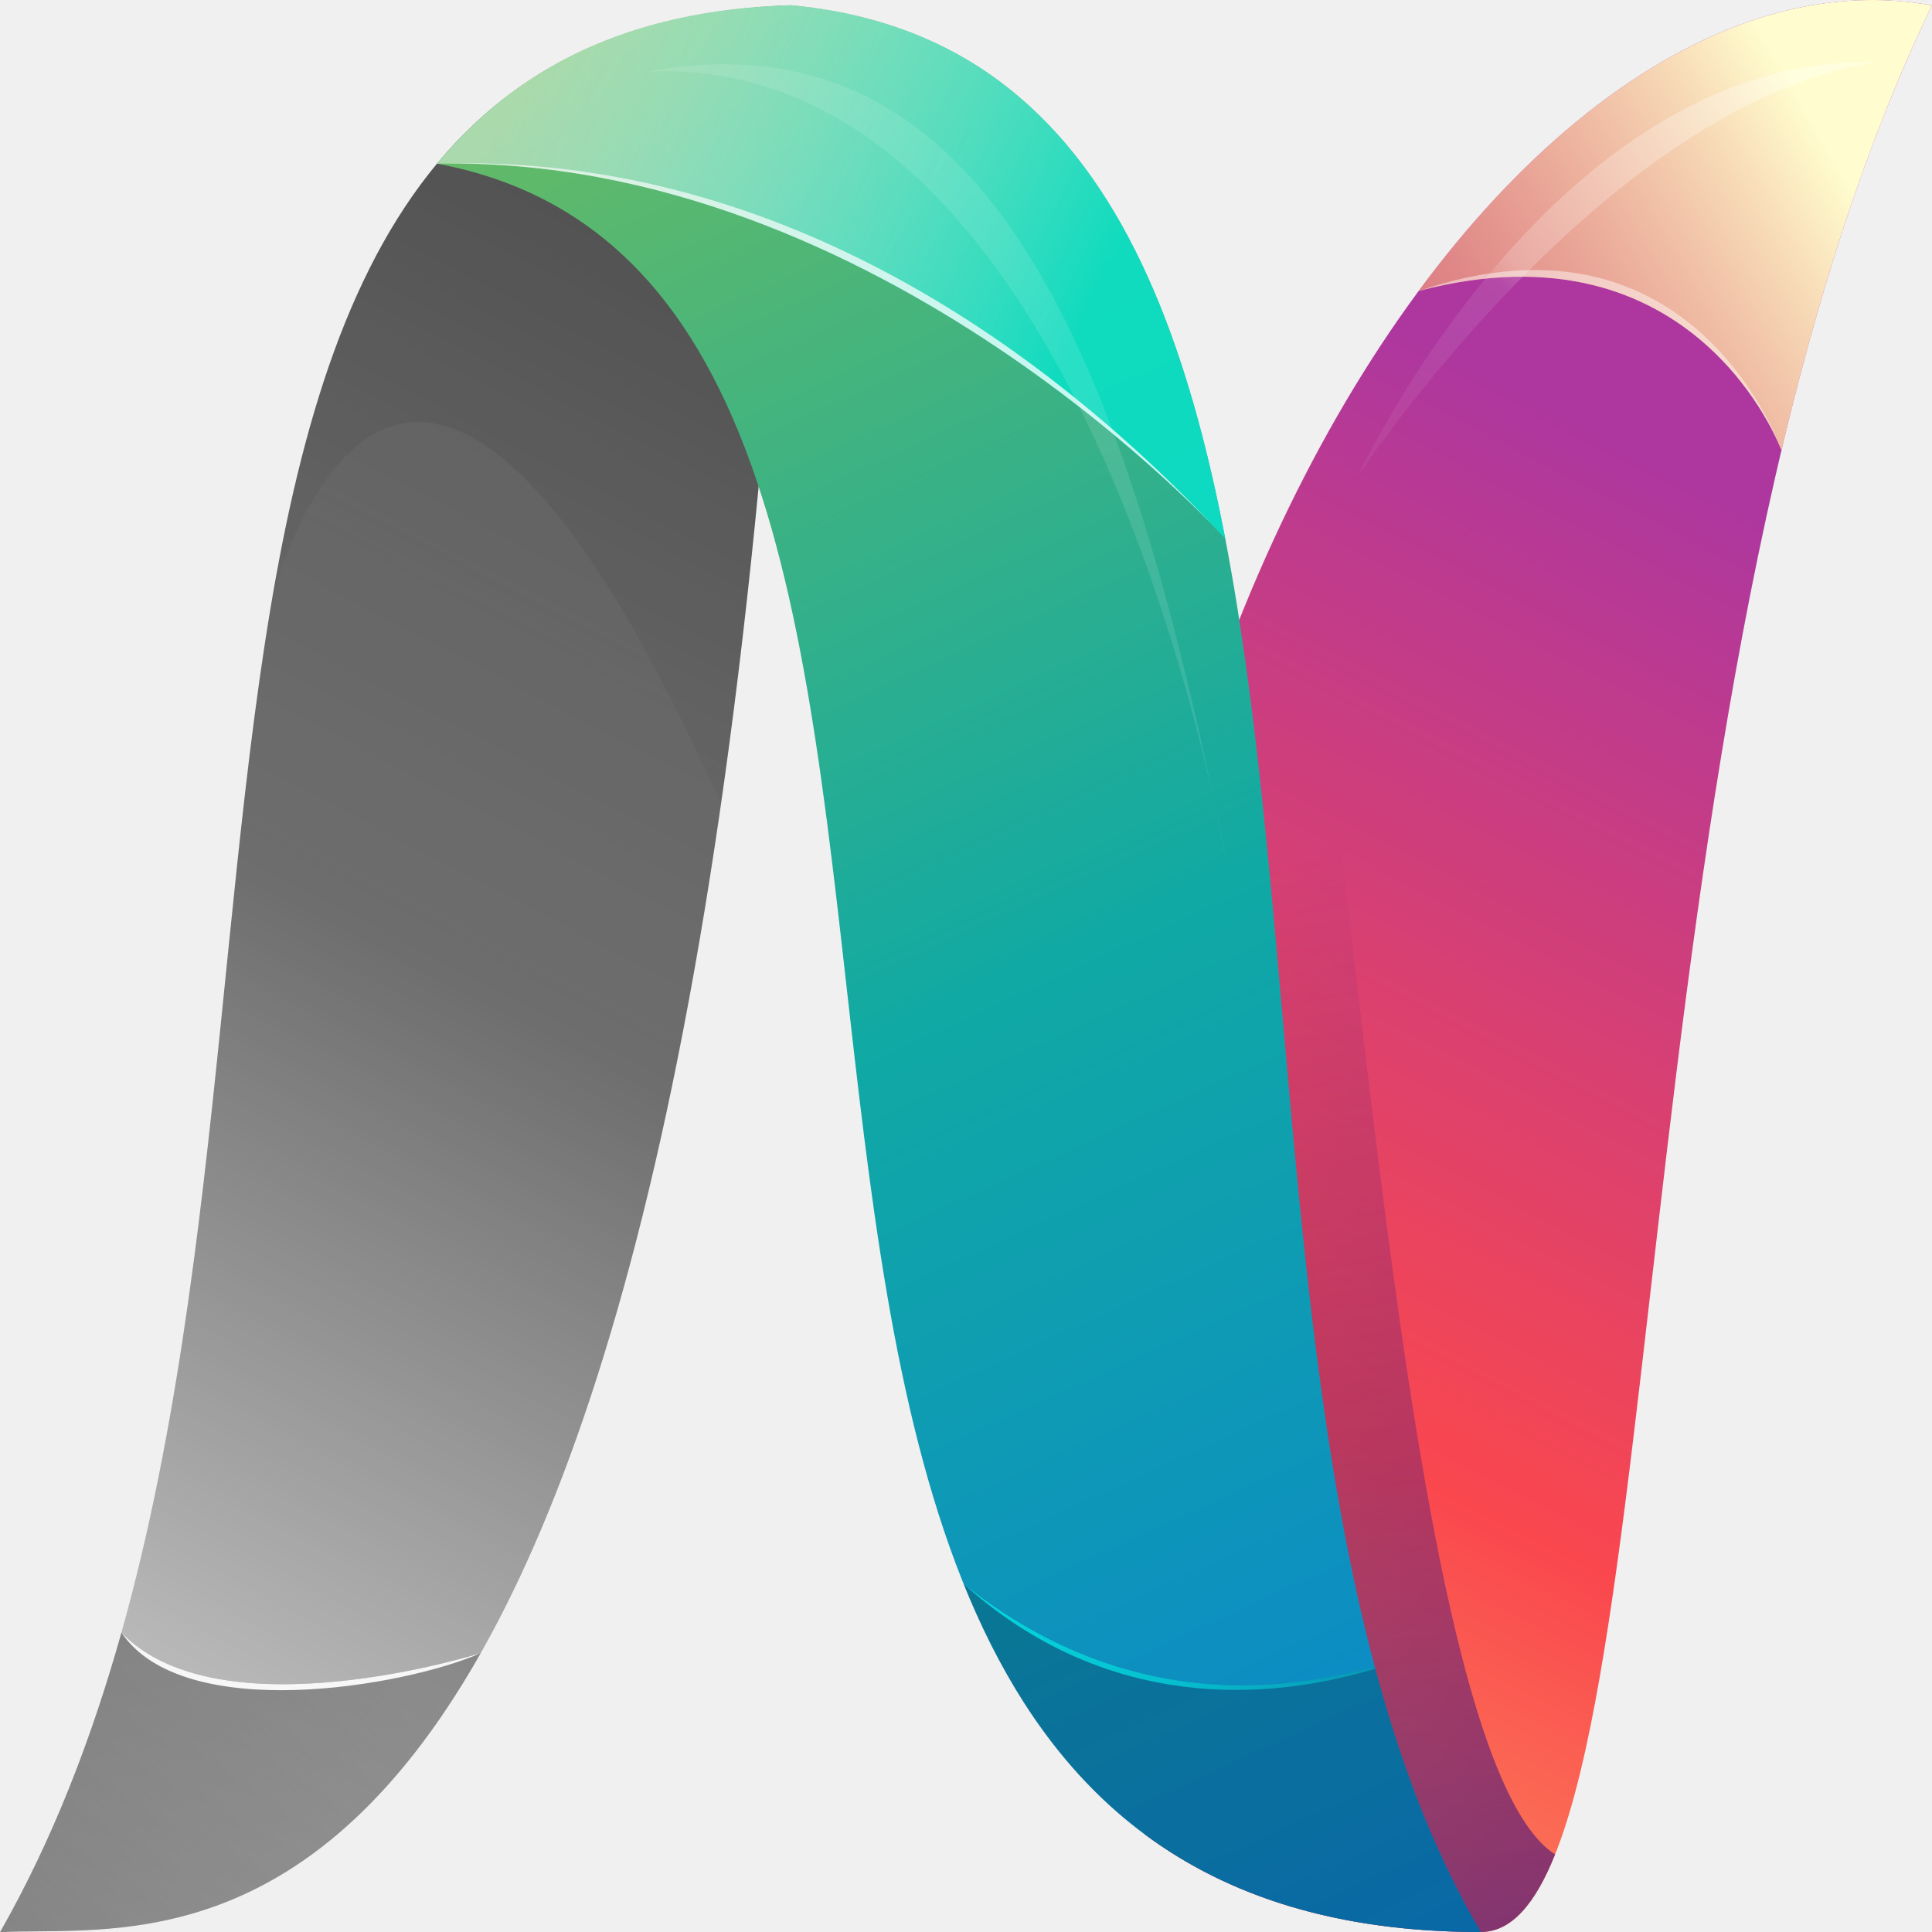
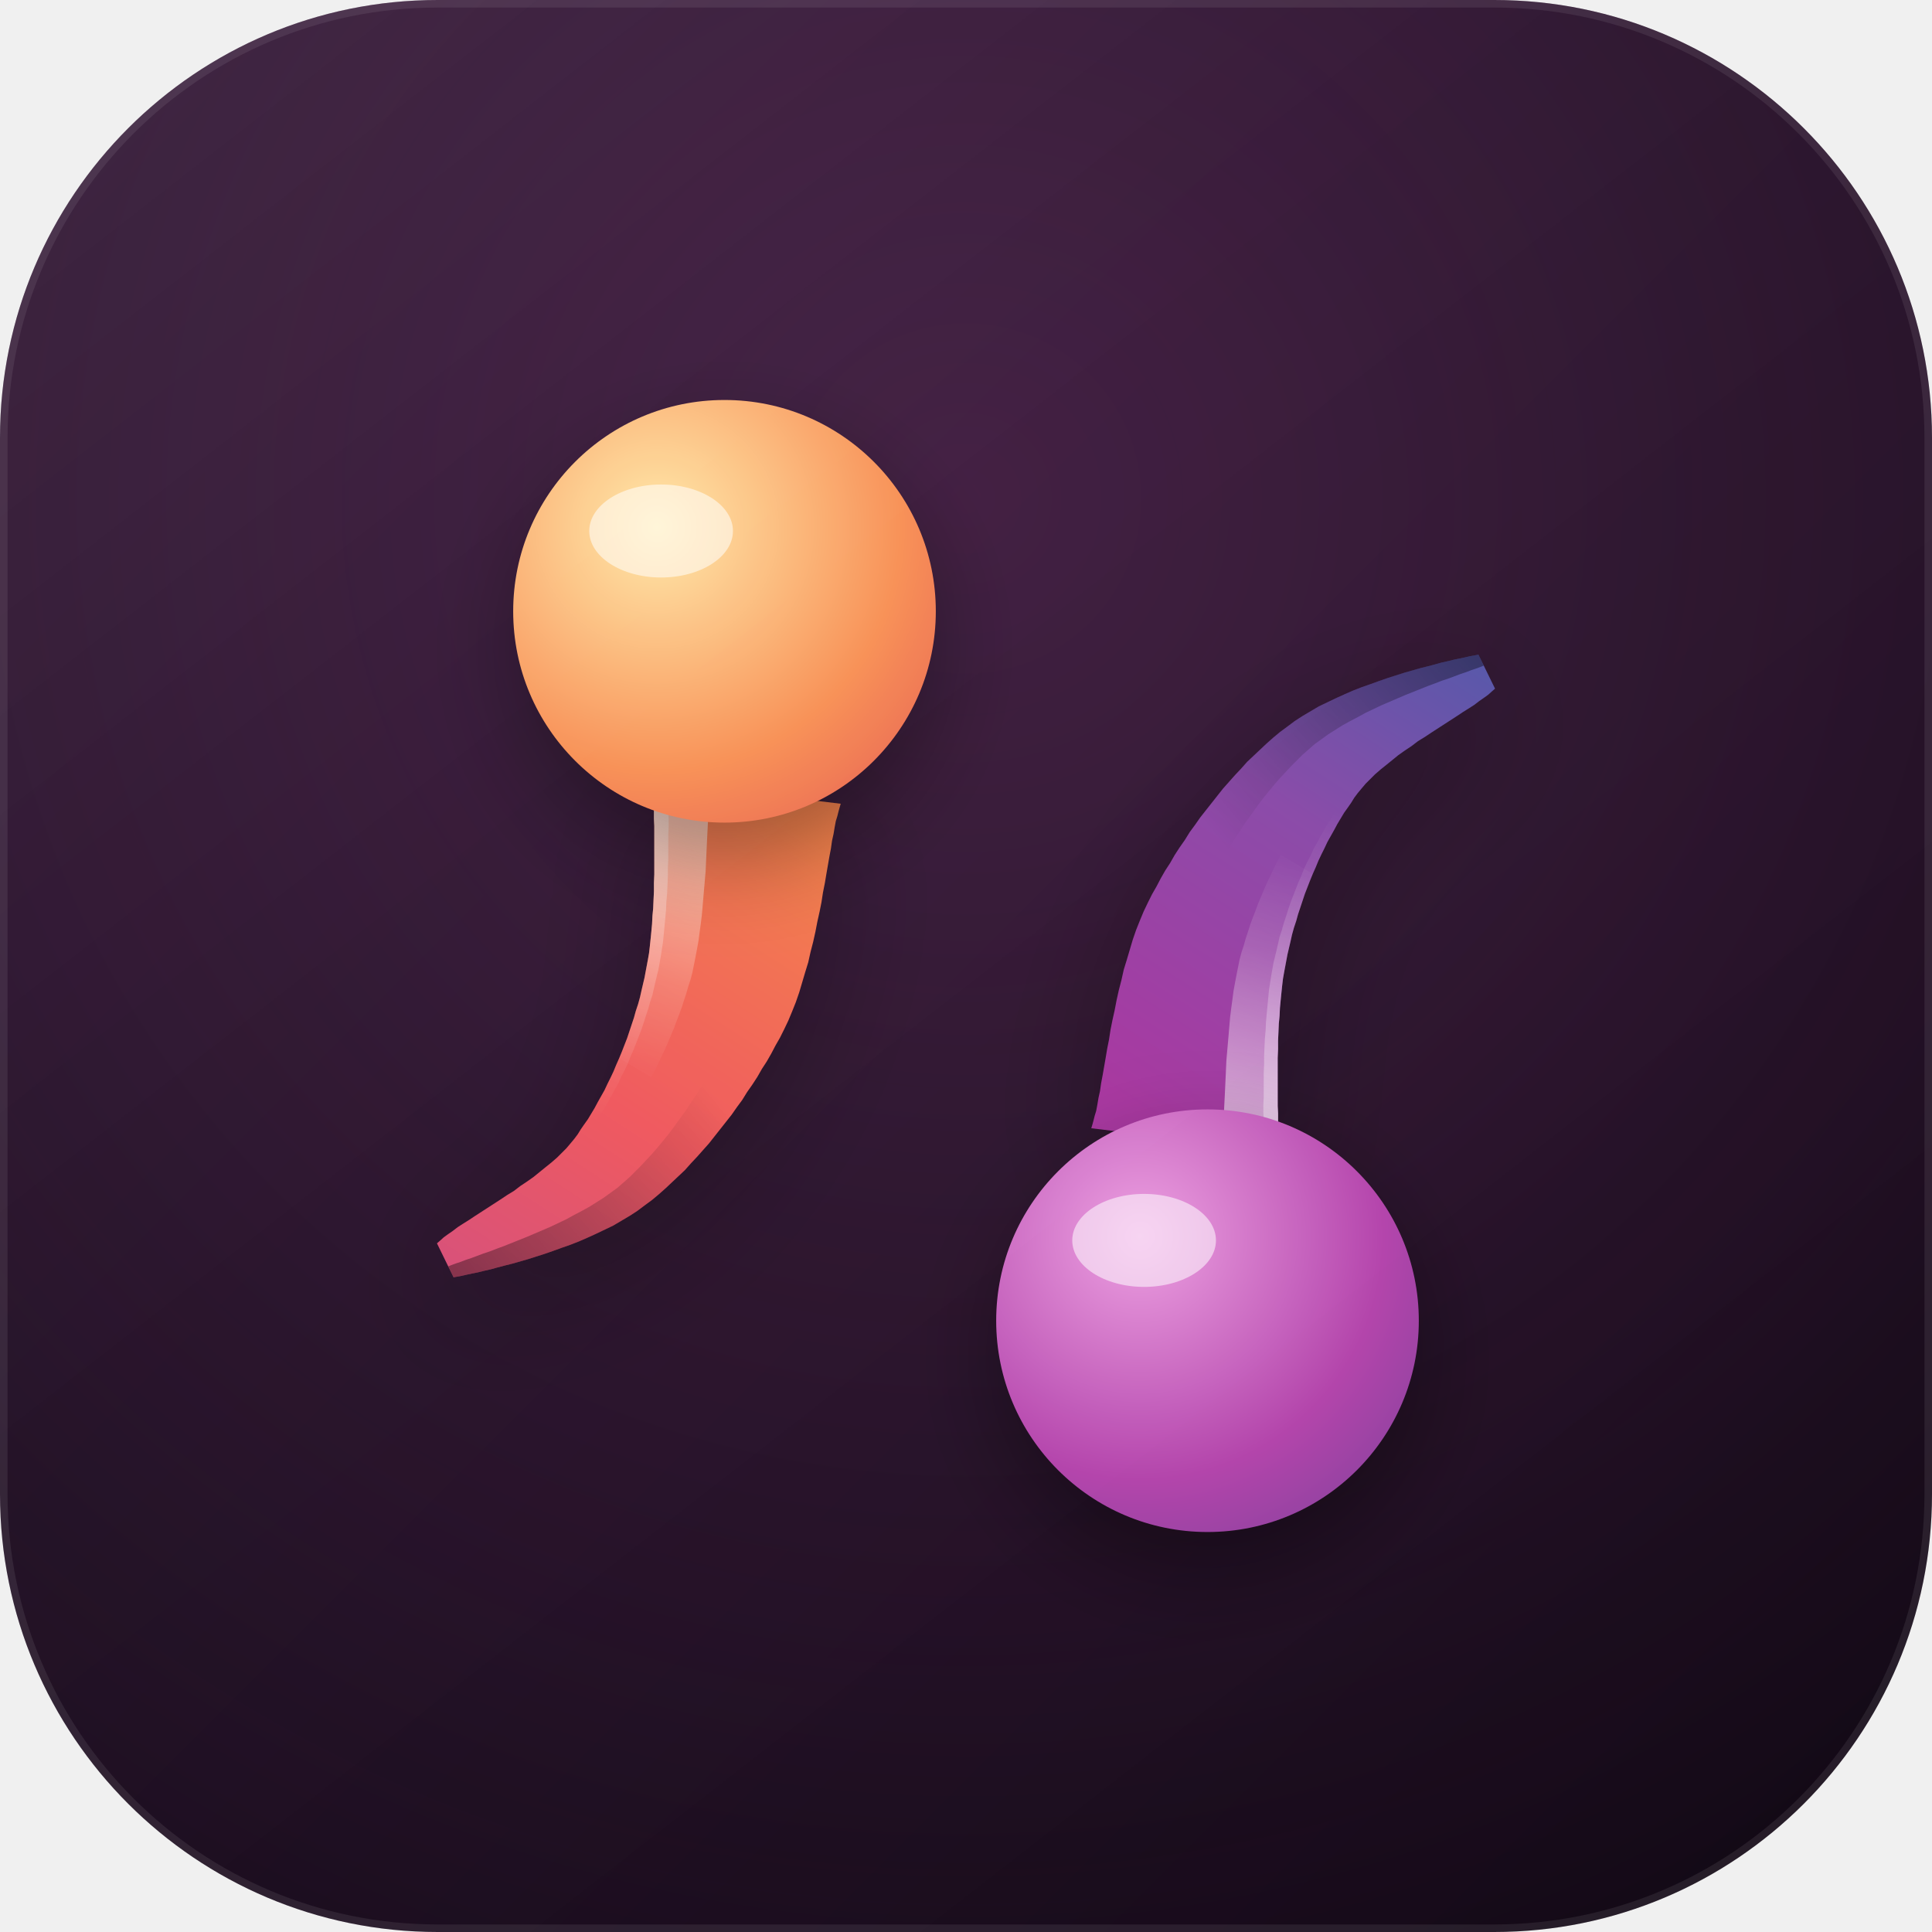
- <svg xmlns="http://www.w3.org/2000/svg" width="320px" height="320px" viewBox="0 0 320 320" fill="none">
+ <svg xmlns="http://www.w3.org/2000/svg" viewBox="0 0 512 512" width="512" height="512" role="img" aria-label="Verba">
  <defs>
-     <linearGradient id="gradient-1" gradientUnits="userSpaceOnUse" x1="119.61" y1="36.855" x2="119.61" y2="381.922" spreadMethod="pad" gradientTransform="matrix(-0.887141, -0.461497, 0.40987, -0.999167, 140.1124, 473.9459)">
-       <stop offset="0" stop-color="rgb(254,216,103)" />
-       <stop offset="0.51" stop-color="rgb(250,71,78)" />
-       <stop offset="1" stop-color="rgb(173,55,159)" />
+     <filter id="soft" x="-60%" y="-60%" width="220%" height="220%">
+       <feGaussianBlur stdDeviation="12" />
+     </filter>
+     <filter id="soft2" x="-60%" y="-60%" width="220%" height="220%">
+       <feGaussianBlur stdDeviation="16" />
+     </filter>
+     <linearGradient id="tsheen" x1="0" y1="0" x2="0.7" y2="0.9">
+       <stop offset="0" stop-color="#fff" stop-opacity="0.07" />
+       <stop offset="0.45" stop-color="#fff" stop-opacity="0.02" />
+       <stop offset="1" stop-color="#fff" stop-opacity="0" />
    </linearGradient>
-     <linearGradient id="gradient-3" gradientUnits="userSpaceOnUse" x1="143.989" y1="36.855" x2="143.989" y2="179.9" gradientTransform="matrix(0.887207, 0.461371, -0.426978, 0.821069, 78.22414, -58.96186)">
-       <stop offset="0" stop-color="rgb(0,0,0)" stop-opacity="0.17" />
-       <stop offset="1" stop-color="rgb(0,0,0)" stop-opacity="0.03" />
+     <linearGradient id="lg1" gradientUnits="userSpaceOnUse" x1="198" y1="210" x2="118" y2="334">
+       <stop offset="0" stop-color="#f4804a" />
+       <stop offset="0.6" stop-color="#f0575d" />
+       <stop offset="1" stop-color="#d84f77" />
    </linearGradient>
-     <linearGradient id="gradient-2" gradientUnits="userSpaceOnUse" x1="91.703" y1="328.267" x2="91.703" y2="381.922" gradientTransform="matrix(-0.601925, -0.798552, 1.256661, -1.089764, -307.908, 812.8852)">
-       <stop offset="0" stop-color="rgb(0,0,0)" stop-opacity="0.38" />
-       <stop offset="1" stop-color="rgb(0,0,0)" stop-opacity="0.2" />
+     <linearGradient id="lg2" gradientUnits="userSpaceOnUse" x1="182" y1="281" x2="118" y2="334">
+       <stop offset="0" stop-color="#000" stop-opacity="0.0" />
+       <stop offset="1" stop-color="#000" stop-opacity="0.38" />
    </linearGradient>
-     <linearGradient id="gradient-8" gradientUnits="userSpaceOnUse" x1="348.688" y1="35.889" x2="348.688" y2="116.548" gradientTransform="matrix(-0.503716, -0.863869, 1.170135, -0.682295, 434.1556, 419.5391)">
-       <stop offset="0" stop-color="rgb(254,171,107)" stop-opacity="0.56" />
-       <stop offset="0.745" stop-color="rgb(255,253,207)" />
-       <stop offset="1" stop-color="rgb(255,253,207)" />
+     <linearGradient id="lg3" gradientUnits="userSpaceOnUse" x1="198" y1="214" x2="178" y2="289">
+       <stop offset="0" stop-color="#fff" stop-opacity="0.6" />
+       <stop offset="0.65" stop-color="#fff" stop-opacity="0.16" />
+       <stop offset="1" stop-color="#fff" stop-opacity="0.0" />
    </linearGradient>
-     <linearGradient id="gradient-10" gradientUnits="userSpaceOnUse" x1="338.142" y1="47.006" x2="338.142" y2="121.215" gradientTransform="matrix(0.75452, 0.656277, -1.016572, 1.16875, 168.1205, -239.0184)">
-       <stop offset="0" stop-color="rgb(255,255,255)" stop-opacity="0.35" />
-       <stop offset="0.611" stop-color="rgb(255,255,255)" stop-opacity="0.2" />
-       <stop offset="0.656" stop-color="rgb(255,255,255)" stop-opacity="0.09" />
-       <stop offset="1" stop-color="rgb(255,255,255)" stop-opacity="0.05" />
+     <linearGradient id="lg4" gradientUnits="userSpaceOnUse" x1="198" y1="214" x2="170" y2="301">
+       <stop offset="0" stop-color="#fff" stop-opacity="0.42" />
+       <stop offset="1" stop-color="#fff" stop-opacity="0.0" />
    </linearGradient>
-     <linearGradient id="gradient-7" gradientUnits="userSpaceOnUse" x1="286.279" y1="128.145" x2="286.279" y2="381.893" gradientTransform="matrix(0.980122, -0.198399, 0.201333, 0.99503, -34.83682, 58.72465)">
-       <stop offset="0" stop-color="rgb(94,33,120)" stop-opacity="0" />
-       <stop offset="0.23" stop-color="rgb(94,33,116)" stop-opacity="0" />
-       <stop offset="1" stop-color="rgb(94,32,119)" stop-opacity="0.77" />
+     <radialGradient id="rg5" cx="0.34" cy="0.3" r="1.05">
+       <stop offset="0" stop-color="#ffe9a8" />
+       <stop offset="0.55" stop-color="#f89055" />
+       <stop offset="1" stop-color="#e0484f" />
+     </radialGradient>
+     <linearGradient id="lg6" gradientUnits="userSpaceOnUse" x1="314" y1="302" x2="394" y2="178">
+       <stop offset="0" stop-color="#a837a0" />
+       <stop offset="0.6" stop-color="#8a4aa8" />
+       <stop offset="1" stop-color="#5856a9" />
    </linearGradient>
-     <linearGradient id="gradient-0" gradientUnits="userSpaceOnUse" x1="220.396" y1="36.815" x2="220.396" y2="381.893" gradientTransform="matrix(0.909593, -0.415502, 0.458149, 0.999272, -61.50781, 91.8823)">
-       <stop offset="0" stop-color="rgb(105,187,99)" />
-       <stop offset="0.5" stop-color="rgb(16,169,164)" />
-       <stop offset="1" stop-color="rgb(11,130,207)" />
+     <linearGradient id="lg7" gradientUnits="userSpaceOnUse" x1="330" y1="231" x2="394" y2="178">
+       <stop offset="0" stop-color="#000" stop-opacity="0.0" />
+       <stop offset="1" stop-color="#000" stop-opacity="0.38" />
    </linearGradient>
-     <linearGradient id="gradient-4" gradientUnits="userSpaceOnUse" x1="197.5" y1="36.815" x2="197.5" y2="132.342" gradientTransform="matrix(0.419296, -0.90785, 1.050658, 0.485253, 18.52669, 214.1961)">
-       <stop offset="0" stop-color="rgb(255,255,255)" stop-opacity="0.45" />
-       <stop offset="1" stop-color="rgb(7,226,201)" stop-opacity="0.85" />
+     <linearGradient id="lg8" gradientUnits="userSpaceOnUse" x1="314" y1="298" x2="334" y2="223">
+       <stop offset="0" stop-color="#fff" stop-opacity="0.6" />
+       <stop offset="0.65" stop-color="#fff" stop-opacity="0.16" />
+       <stop offset="1" stop-color="#fff" stop-opacity="0.0" />
    </linearGradient>
-     <linearGradient id="gradient-5" gradientUnits="userSpaceOnUse" x1="197.5" y1="59.48" x2="197.5" y2="132.342" gradientTransform="matrix(0.450388, -0.892832, 1.886975, 0.951884, -71.46741, 184.3453)">
-       <stop offset="0" stop-color="rgb(255,255,255)" stop-opacity="0.6" />
-       <stop offset="0.461" stop-color="rgb(255,255,255)" stop-opacity="0.71" />
-       <stop offset="1" stop-color="rgb(255,255,255)" stop-opacity="0.82" />
+     <linearGradient id="lg9" gradientUnits="userSpaceOnUse" x1="314" y1="298" x2="342" y2="211">
+       <stop offset="0" stop-color="#fff" stop-opacity="0.42" />
+       <stop offset="1" stop-color="#fff" stop-opacity="0.0" />
    </linearGradient>
-     <linearGradient id="gradient-6" gradientUnits="userSpaceOnUse" x1="258.091" y1="319.547" x2="258.091" y2="338.393" gradientTransform="matrix(0.172631, -0.984987, 3.998703, 0.700821, -1101.161, 355.2711)">
-       <stop offset="0" stop-color="rgb(5,219,226)" stop-opacity="0.96" />
-       <stop offset="0.493" stop-color="rgb(5,219,226)" stop-opacity="0.74" />
-       <stop offset="1" stop-color="rgb(5,219,226)" stop-opacity="0.34" />
+     <radialGradient id="rg10" cx="0.34" cy="0.3" r="1.05">
+       <stop offset="0" stop-color="#eda0e2" />
+       <stop offset="0.55" stop-color="#b344ab" />
+       <stop offset="1" stop-color="#6d3f96" />
+     </radialGradient>
+     <linearGradient id="lg11" gradientUnits="userSpaceOnUse" x1="0" y1="0" x2="512" y2="512">
+       <stop offset="0" stop-color="#251029" />
+       <stop offset="1" stop-color="#120915" />
    </linearGradient>
-     <filter id="grayscale-filter-0" color-interpolation-filters="sRGB" x="-50%" y="-50%" width="200%" height="200%">
-       <feColorMatrix type="matrix" values="0.213 0.715 0.072 0 0 0.213 0.715 0.072 0 0 0.213 0.715 0.072 0 0 0 0 0 1 0" />
-     </filter>
+     <radialGradient id="rg12" cx="0.5" cy="0.26" r="0.8">
+       <stop offset="0" stop-color="#d861c9" stop-opacity="0.18" />
+       <stop offset="1" stop-color="#d861c9" stop-opacity="0" />
+     </radialGradient>
  </defs>
-   <g transform="matrix(0.924856, 0, 0, 0.924856, -44.99885, -33.19199)" style="">
-     <g id="group-1" style="filter: url(#grayscale-filter-0);">
-       <path fill="url(#gradient-1)" d="M 48.655 381.922 C 119.827 257.14 51.704 41.212 190.566 36.855 C 173.148 402.723 82.723 380.123 48.655 381.922 Z" style="">
-         </path>
-       <path fill="url(#gradient-3)" d="M 177.776 179.9 C 120.488 51.712 97.413 142.969 97.413 142.969 C 107.668 83.266 128.325 38.808 190.566 36.855 C 187.88 93.268 183.459 140.445 177.776 179.9 Z" style="">
-         </path>
-       <path fill="url(#gradient-2)" d="M 48.655 381.922 C 58.078 365.401 65.06 347.282 70.403 328.267 C 88.094 346.662 134.752 331.941 134.752 331.941 C 103.379 387.36 67.445 380.93 48.655 381.922 Z" style="">
-         </path>
-       <path fill="rgb(255,254,155)" d="M 134.752 331.941 C 121.122 337.936 81.551 344.779 70.403 328.267 C 88.094 346.662 134.752 331.941 134.752 331.941 Z" style="">
-         </path>
-     </g>
-     <g id="object-1">
-       <path fill="url(#gradient-1)" d="M 313.875 381.893 C 288.098 381.893 268.627 375.477 253.751 364.466 C 216.182 182.535 312.866 21.948 394.655 36.85 C 335.339 159.09 350.166 381.893 313.875 381.893 Z">
-         </path>
-       <path fill="url(#gradient-8)" d="M 367.694 116.548 C 367.694 116.548 352.527 74.893 302.72 88.001 C 329.996 51.072 363.412 31.158 394.655 36.85 C 383.206 60.444 374.519 87.785 367.694 116.548 Z">
-         </path>
-       <path fill="rgb(255,255,255)" fill-opacity="0.46" d="M 367.694 116.548 C 367.694 116.548 352.527 74.893 302.72 88.001 C 352.21 71.129 367.694 116.548 367.694 116.548 Z">
-         </path>
-       <path fill="url(#gradient-10)" d="M 384.493 47.025 C 335.553 54.802 291.791 121.215 291.791 121.215 C 291.791 121.215 326.809 45.627 384.493 47.025 Z">
-         </path>
-       <path fill="url(#gradient-7)" d="M 313.875 381.893 C 288.098 381.893 268.627 375.477 253.751 364.466 C 235.099 274.144 249.538 189.083 278.815 128.145 C 290.999 161.58 298.453 349.688 327.158 367.997 C 323.596 376.899 319.308 381.893 313.875 381.893 Z">
-         </path>
-     </g>
-     <g id="object-2">
-       <path fill="url(#gradient-0)" d="M 313.875 381.893 C 139.653 381.893 253.533 88.786 126.916 65.199 C 141.046 48.182 160.854 37.738 190.253 36.815 C 311.395 48.025 251.672 276.857 313.875 381.893 Z">
-         </path>
-       <path fill="url(#gradient-4)" d="M 268.085 132.342 C 268.085 132.342 206.404 63.594 126.916 65.199 C 141.046 48.182 160.854 37.738 190.253 36.815 C 238.545 41.284 258.095 80.336 268.085 132.342 Z">
-         </path>
-       <path fill="url(#gradient-5)" d="M 268.085 132.342 C 268.085 132.342 206.404 63.594 126.916 65.199 C 183.216 63.321 231.803 93.322 268.085 132.342 Z">
-         </path>
-       <path fill="url(#gradient-2)" d="M 313.875 381.893 C 262.355 381.893 236.028 356.261 221.227 319.547 C 258.674 349.427 294.501 333.052 294.954 334.741 C 299.608 352.085 305.684 368.063 313.875 381.893 Z">
-         </path>
-       <path fill="url(#gradient-6)" d="M 294.954 334.741 C 271.602 341.74 244.333 340.344 221.227 319.547 C 258.674 349.427 294.501 333.052 294.954 334.741 Z">
-         </path>
-       <path fill="rgb(255,255,255)" fill-opacity="0.11" d="M 164.386 48.742 C 244.371 44.544 268.345 190.719 268.345 190.719 C 249.39 92.792 222.974 38.013 164.386 48.742 Z">
-         </path>
-     </g>
+   <rect width="512" height="512" rx="116" fill="url(#lg11)" />
+   <rect width="512" height="512" rx="116" fill="url(#rg12)" />
+   <g transform="translate(0,10)" fill="#000" opacity="0.3" filter="url(#soft2)">
+     <path d="M222.8,213.0 L222.5,214.0 L222.2,215.1 L221.9,216.3 L221.5,217.6 L221.2,219.2 L220.9,221.0 L220.5,222.8 L220.2,224.9 L219.8,227.0 L219.4,229.3 L219.0,231.6 L218.6,234.0 L218.1,236.5 L217.7,239.1 L217.2,241.6 L216.6,244.3 L216.1,246.9 L215.5,249.6 L214.8,252.3 L214.2,255.0 L213.4,257.6 L212.6,260.3 L211.8,263.0 L210.9,265.6 L209.9,268.1 L208.9,270.5 L207.8,272.8 L206.7,275.0 L205.5,277.1 L204.4,279.2 L203.2,281.3 L201.9,283.3 L200.7,285.4 L199.4,287.4 L198.0,289.4 L196.7,291.5 L195.3,293.4 L193.9,295.4 L192.4,297.3 L190.9,299.2 L189.4,301.1 L187.9,303.0 L186.3,304.8 L184.7,306.6 L183.1,308.3 L181.5,310.1 L179.8,311.7 L178.1,313.3 L176.4,314.9 L174.6,316.5 L172.8,318.0 L170.9,319.4 L168.9,320.9 L166.9,322.2 L164.7,323.5 L162.5,324.8 L160.2,325.9 L157.9,327.0 L155.7,328.0 L153.4,329.0 L151.1,329.9 L148.8,330.7 L146.6,331.5 L144.3,332.3 L142.1,333.0 L139.9,333.7 L137.8,334.3 L135.7,334.9 L133.7,335.4 L131.8,335.9 L130.0,336.4 L128.2,336.8 L126.6,337.2 L125.1,337.5 L123.7,337.8 L122.4,338.1 L121.3,338.3 L120.2,338.5 L115.8,329.5 L116.6,328.8 L117.6,327.9 L118.7,327.1 L120.0,326.2 L121.3,325.2 L122.7,324.3 L124.3,323.3 L125.8,322.3 L127.5,321.2 L129.2,320.1 L130.9,319.0 L132.6,317.9 L134.4,316.7 L136.2,315.6 L137.9,314.3 L139.7,313.1 L141.4,311.9 L143.0,310.6 L144.6,309.3 L146.1,308.1 L147.6,306.8 L148.9,305.5 L150.1,304.3 L151.2,303.0 L152.2,301.8 L153.1,300.6 L153.9,299.3 L154.8,298.0 L155.8,296.6 L156.7,295.1 L157.6,293.6 L158.4,292.1 L159.3,290.5 L160.2,288.9 L161.0,287.2 L161.8,285.6 L162.6,283.9 L163.3,282.2 L164.1,280.4 L164.8,278.7 L165.5,276.9 L166.2,275.1 L166.8,273.3 L167.4,271.5 L168.0,269.7 L168.5,267.9 L169.1,266.1 L169.6,264.3 L170.0,262.5 L170.4,260.8 L170.8,259.1 L171.1,257.5 L171.4,255.9 L171.7,254.3 L172.0,252.6 L172.2,250.9 L172.4,249.0 L172.6,247.0 L172.8,244.9 L172.9,242.8 L173.1,240.7 L173.2,238.4 L173.3,236.2 L173.3,234.0 L173.4,231.7 L173.4,229.5 L173.4,227.3 L173.4,225.1 L173.4,223.0 L173.4,220.9 L173.4,218.9 L173.3,216.9 L173.3,215.0 L173.3,213.2 L173.3,211.4 L173.2,209.7 L173.2,208.3 L173.2,207.0 Z" fill-rule="evenodd" />
  </g>
+   <path d="M222.8,213.0 L222.5,214.0 L222.2,215.1 L221.9,216.3 L221.5,217.6 L221.2,219.2 L220.9,221.0 L220.5,222.8 L220.2,224.9 L219.8,227.0 L219.4,229.3 L219.0,231.6 L218.6,234.0 L218.1,236.5 L217.7,239.1 L217.2,241.6 L216.6,244.3 L216.1,246.9 L215.5,249.6 L214.8,252.3 L214.2,255.0 L213.4,257.6 L212.6,260.3 L211.8,263.0 L210.9,265.6 L209.9,268.1 L208.9,270.5 L207.8,272.8 L206.7,275.0 L205.5,277.1 L204.4,279.2 L203.2,281.3 L201.9,283.3 L200.7,285.4 L199.4,287.4 L198.0,289.4 L196.7,291.5 L195.3,293.4 L193.9,295.4 L192.4,297.3 L190.9,299.2 L189.4,301.1 L187.9,303.0 L186.3,304.8 L184.7,306.6 L183.1,308.3 L181.5,310.1 L179.8,311.7 L178.1,313.3 L176.4,314.9 L174.6,316.5 L172.8,318.0 L170.9,319.4 L168.9,320.9 L166.9,322.2 L164.7,323.5 L162.5,324.8 L160.2,325.9 L157.9,327.0 L155.7,328.0 L153.4,329.0 L151.1,329.9 L148.8,330.7 L146.6,331.5 L144.3,332.3 L142.1,333.0 L139.9,333.7 L137.8,334.3 L135.7,334.9 L133.7,335.4 L131.8,335.9 L130.0,336.4 L128.2,336.8 L126.6,337.2 L125.1,337.5 L123.7,337.8 L122.4,338.1 L121.3,338.3 L120.2,338.5 L115.8,329.5 L116.6,328.8 L117.6,327.9 L118.7,327.1 L120.0,326.2 L121.3,325.2 L122.7,324.3 L124.3,323.3 L125.8,322.3 L127.5,321.2 L129.2,320.1 L130.9,319.0 L132.6,317.9 L134.4,316.7 L136.2,315.6 L137.9,314.3 L139.7,313.1 L141.4,311.9 L143.0,310.6 L144.6,309.3 L146.1,308.1 L147.6,306.8 L148.9,305.5 L150.1,304.3 L151.2,303.0 L152.2,301.8 L153.1,300.6 L153.9,299.3 L154.8,298.0 L155.8,296.6 L156.7,295.1 L157.6,293.6 L158.4,292.1 L159.3,290.5 L160.2,288.9 L161.0,287.2 L161.8,285.6 L162.6,283.9 L163.3,282.2 L164.1,280.4 L164.8,278.7 L165.5,276.9 L166.2,275.1 L166.8,273.3 L167.4,271.5 L168.0,269.7 L168.5,267.9 L169.1,266.1 L169.6,264.3 L170.0,262.5 L170.4,260.8 L170.8,259.1 L171.1,257.5 L171.4,255.9 L171.7,254.3 L172.0,252.6 L172.2,250.9 L172.4,249.0 L172.6,247.0 L172.8,244.9 L172.9,242.8 L173.1,240.7 L173.2,238.4 L173.3,236.2 L173.3,234.0 L173.4,231.7 L173.4,229.5 L173.4,227.3 L173.4,225.1 L173.4,223.0 L173.4,220.9 L173.4,218.9 L173.3,216.9 L173.3,215.0 L173.3,213.2 L173.3,211.4 L173.2,209.7 L173.2,208.3 L173.2,207.0 Z" fill="url(#lg1)" />
+   <path d="M207.8,272.8 L206.7,275.0 L205.5,277.1 L204.4,279.2 L203.2,281.3 L201.9,283.3 L200.7,285.4 L199.4,287.4 L198.0,289.4 L196.7,291.5 L195.3,293.4 L193.9,295.4 L192.4,297.3 L190.9,299.2 L189.4,301.1 L187.9,303.0 L186.3,304.8 L184.7,306.6 L183.1,308.3 L181.5,310.1 L179.8,311.7 L178.1,313.3 L176.4,314.9 L174.6,316.5 L172.8,318.0 L170.9,319.4 L168.9,320.9 L166.9,322.2 L164.7,323.5 L162.5,324.8 L160.2,325.9 L157.9,327.0 L155.7,328.0 L153.4,329.0 L151.1,329.9 L148.8,330.7 L146.6,331.5 L144.3,332.3 L142.1,333.0 L139.9,333.7 L137.8,334.3 L135.7,334.9 L133.7,335.4 L131.8,335.9 L130.0,336.4 L128.2,336.8 L126.6,337.2 L125.1,337.5 L123.7,337.8 L122.4,338.1 L121.3,338.3 L120.2,338.5 L118.8,335.6 L119.8,335.2 L120.9,334.8 L122.1,334.4 L123.4,333.9 L124.9,333.4 L126.5,332.8 L128.1,332.2 L129.9,331.6 L131.7,330.9 L133.6,330.2 L135.6,329.4 L137.6,328.6 L139.6,327.8 L141.7,326.9 L143.8,326.0 L145.9,325.1 L148.0,324.1 L150.1,323.1 L152.1,322.0 L154.2,320.9 L156.2,319.8 L158.1,318.6 L160.0,317.4 L161.8,316.1 L163.6,314.8 L165.2,313.4 L166.8,312.0 L168.3,310.5 L169.8,309.0 L171.2,307.5 L172.7,305.9 L174.1,304.3 L175.5,302.6 L176.9,300.9 L178.2,299.2 L179.5,297.4 L180.8,295.6 L182.1,293.8 L183.3,291.9 L184.6,290.0 L185.8,288.1 L186.9,286.2 L188.0,284.3 L189.1,282.3 L190.2,280.4 L191.2,278.4 L192.2,276.4 L193.2,274.4 L194.2,272.4 L195.1,270.4 L196.0,268.4 Z" fill="url(#lg2)" />
+   <path d="M187.8,212.9 L187.8,214.5 L187.7,216.3 L187.6,218.1 L187.5,220.1 L187.4,222.1 L187.3,224.2 L187.2,226.4 L187.1,228.6 L187.0,230.9 L186.8,233.2 L186.6,235.5 L186.4,237.8 L186.2,240.2 L186.0,242.5 L185.7,244.9 L185.4,247.1 L185.1,249.4 L184.7,251.6 L184.3,253.7 L183.9,255.7 L183.5,257.7 L183.0,259.6 L182.4,261.4 L181.9,263.2 L181.3,265.0 L180.7,266.9 L180.0,268.8 L179.3,270.6 L178.6,272.5 L177.8,274.4 L177.0,276.3 L176.2,278.1 L175.3,280.0 L174.4,281.9 L173.5,283.7 L172.6,285.5 L164.1,280.4 L164.8,278.7 L165.5,276.9 L166.2,275.1 L166.8,273.3 L167.4,271.5 L168.0,269.7 L168.5,267.9 L169.1,266.1 L169.6,264.3 L170.0,262.5 L170.4,260.8 L170.8,259.1 L171.1,257.5 L171.4,255.9 L171.7,254.3 L172.0,252.6 L172.2,250.9 L172.4,249.0 L172.6,247.0 L172.8,244.9 L172.9,242.8 L173.1,240.7 L173.2,238.4 L173.3,236.2 L173.3,234.0 L173.4,231.7 L173.4,229.5 L173.4,227.3 L173.4,225.1 L173.4,223.0 L173.4,220.9 L173.4,218.9 L173.3,216.9 L173.3,215.0 L173.3,213.2 L173.3,211.4 Z" fill="url(#lg3)" />
+   <path d="M177.1,211.8 L177.1,213.5 L177.1,215.4 L177.2,217.2 L177.2,219.2 L177.1,221.2 L177.1,223.3 L177.1,225.5 L177.1,227.7 L177.0,229.9 L177.0,232.1 L176.9,234.4 L176.8,236.7 L176.6,238.9 L176.5,241.2 L176.3,243.4 L176.1,245.5 L175.9,247.6 L175.7,249.7 L175.4,251.6 L175.1,253.5 L174.8,255.2 L174.5,256.9 L174.1,258.5 L173.7,260.2 L173.3,261.9 L172.9,263.7 L172.3,265.5 L171.8,267.3 L171.2,269.1 L170.6,271.0 L170.0,272.8 L169.3,274.6 L168.6,276.4 L167.9,278.2 L167.1,280.0 L166.4,281.8 L165.6,283.5 L164.7,285.2 L163.9,287.0 L163.0,288.6 L162.1,290.3 L161.2,291.9 L160.3,293.5 L159.3,295.0 L158.4,296.6 L157.4,298.0 L156.4,299.4 L154.8,298.0 L155.8,296.6 L156.7,295.1 L157.6,293.6 L158.4,292.1 L159.3,290.5 L160.2,288.9 L161.0,287.2 L161.8,285.6 L162.6,283.9 L163.3,282.2 L164.1,280.4 L164.8,278.7 L165.5,276.9 L166.2,275.1 L166.8,273.3 L167.4,271.5 L168.0,269.7 L168.5,267.9 L169.1,266.1 L169.6,264.3 L170.0,262.5 L170.4,260.8 L170.8,259.1 L171.1,257.5 L171.4,255.9 L171.7,254.3 L172.0,252.6 L172.2,250.9 L172.4,249.0 L172.6,247.0 L172.8,244.9 L172.9,242.8 L173.1,240.7 L173.2,238.4 L173.3,236.2 L173.3,234.0 L173.4,231.7 L173.4,229.5 L173.4,227.3 L173.4,225.1 L173.4,223.0 L173.4,220.9 L173.4,218.9 L173.3,216.9 L173.3,215.0 L173.3,213.2 L173.3,211.4 Z" fill="url(#lg4)" />
+   <circle cx="192" cy="172" r="56" fill="#000" opacity="0.35" filter="url(#soft)" />
+   <circle cx="192" cy="162" r="56" fill="url(#rg5)" />
+   <ellipse cx="175.2" cy="140.72" rx="19.04" ry="12.32" fill="#fff" opacity="0.55" />
+   <g transform="translate(0,10)" fill="#000" opacity="0.3" filter="url(#soft2)">
+     <path d="M289.2,299.0 L289.5,298.0 L289.8,296.9 L290.1,295.7 L290.5,294.4 L290.8,292.8 L291.1,291.0 L291.5,289.2 L291.8,287.1 L292.2,285.0 L292.6,282.7 L293.0,280.4 L293.4,278.0 L293.9,275.5 L294.3,272.9 L294.8,270.4 L295.4,267.7 L295.9,265.1 L296.5,262.4 L297.2,259.7 L297.8,257.0 L298.6,254.4 L299.4,251.7 L300.2,249.0 L301.1,246.4 L302.1,243.9 L303.1,241.5 L304.2,239.2 L305.3,237.0 L306.5,234.9 L307.6,232.8 L308.8,230.7 L310.1,228.7 L311.3,226.6 L312.6,224.6 L314.0,222.6 L315.3,220.5 L316.7,218.6 L318.1,216.6 L319.6,214.7 L321.1,212.8 L322.6,210.9 L324.1,209.0 L325.7,207.2 L327.3,205.4 L328.9,203.7 L330.5,201.9 L332.2,200.3 L333.9,198.7 L335.6,197.1 L337.4,195.5 L339.2,194.0 L341.1,192.6 L343.1,191.1 L345.1,189.8 L347.3,188.5 L349.5,187.2 L351.8,186.1 L354.1,185.0 L356.3,184.0 L358.6,183.0 L360.9,182.1 L363.2,181.3 L365.4,180.5 L367.7,179.7 L369.9,179.0 L372.1,178.3 L374.2,177.7 L376.3,177.1 L378.3,176.6 L380.2,176.1 L382.0,175.6 L383.8,175.2 L385.4,174.8 L386.9,174.5 L388.3,174.2 L389.6,173.9 L390.7,173.7 L391.8,173.5 L396.2,182.5 L395.4,183.2 L394.4,184.1 L393.3,184.9 L392.0,185.8 L390.7,186.8 L389.3,187.7 L387.7,188.7 L386.2,189.7 L384.5,190.8 L382.8,191.9 L381.1,193.0 L379.4,194.1 L377.6,195.3 L375.8,196.4 L374.1,197.7 L372.3,198.9 L370.6,200.1 L369.0,201.4 L367.4,202.7 L365.9,203.9 L364.4,205.2 L363.1,206.5 L361.9,207.7 L360.8,209.0 L359.8,210.2 L358.9,211.4 L358.1,212.7 L357.2,214.0 L356.2,215.4 L355.3,216.9 L354.4,218.4 L353.6,219.9 L352.7,221.5 L351.8,223.1 L351.0,224.8 L350.2,226.4 L349.4,228.1 L348.7,229.8 L347.9,231.6 L347.2,233.3 L346.5,235.1 L345.8,236.9 L345.2,238.7 L344.6,240.5 L344.0,242.3 L343.5,244.1 L342.9,245.9 L342.4,247.7 L342.0,249.5 L341.6,251.2 L341.2,252.9 L340.9,254.5 L340.6,256.1 L340.3,257.7 L340.0,259.4 L339.8,261.1 L339.6,263.0 L339.4,265.0 L339.2,267.1 L339.1,269.2 L338.9,271.3 L338.8,273.6 L338.7,275.8 L338.7,278.0 L338.6,280.3 L338.6,282.5 L338.6,284.7 L338.6,286.9 L338.6,289.0 L338.6,291.1 L338.6,293.1 L338.7,295.1 L338.7,297.0 L338.7,298.8 L338.7,300.6 L338.8,302.3 L338.8,303.7 L338.8,305.0 Z" fill-rule="evenodd" />
+   </g>
+   <path d="M289.2,299.0 L289.5,298.0 L289.8,296.9 L290.1,295.7 L290.5,294.4 L290.8,292.8 L291.1,291.0 L291.5,289.2 L291.8,287.1 L292.2,285.0 L292.6,282.7 L293.0,280.4 L293.4,278.0 L293.9,275.5 L294.3,272.9 L294.8,270.4 L295.4,267.7 L295.9,265.1 L296.5,262.4 L297.2,259.7 L297.8,257.0 L298.6,254.4 L299.4,251.7 L300.2,249.0 L301.1,246.4 L302.1,243.9 L303.1,241.5 L304.2,239.2 L305.3,237.0 L306.5,234.9 L307.6,232.8 L308.8,230.7 L310.1,228.7 L311.3,226.6 L312.6,224.6 L314.0,222.6 L315.3,220.5 L316.7,218.6 L318.1,216.6 L319.6,214.7 L321.1,212.8 L322.6,210.9 L324.1,209.0 L325.7,207.2 L327.3,205.4 L328.9,203.7 L330.5,201.9 L332.2,200.3 L333.9,198.7 L335.6,197.1 L337.4,195.5 L339.2,194.0 L341.1,192.6 L343.1,191.1 L345.1,189.8 L347.3,188.5 L349.5,187.2 L351.8,186.1 L354.1,185.0 L356.3,184.0 L358.6,183.0 L360.9,182.1 L363.2,181.3 L365.4,180.5 L367.7,179.7 L369.9,179.0 L372.1,178.3 L374.2,177.7 L376.3,177.1 L378.3,176.6 L380.2,176.1 L382.0,175.6 L383.8,175.2 L385.4,174.8 L386.9,174.5 L388.3,174.2 L389.6,173.9 L390.7,173.7 L391.8,173.5 L396.2,182.5 L395.4,183.2 L394.4,184.1 L393.3,184.9 L392.0,185.8 L390.7,186.8 L389.3,187.7 L387.7,188.7 L386.2,189.7 L384.5,190.8 L382.8,191.9 L381.1,193.0 L379.4,194.1 L377.6,195.3 L375.8,196.4 L374.1,197.7 L372.3,198.9 L370.6,200.1 L369.0,201.4 L367.4,202.7 L365.9,203.9 L364.4,205.2 L363.1,206.5 L361.9,207.7 L360.8,209.0 L359.8,210.2 L358.9,211.4 L358.1,212.7 L357.2,214.0 L356.2,215.4 L355.3,216.9 L354.4,218.4 L353.6,219.9 L352.7,221.5 L351.8,223.1 L351.0,224.8 L350.2,226.4 L349.4,228.1 L348.7,229.8 L347.9,231.6 L347.2,233.3 L346.5,235.1 L345.8,236.9 L345.2,238.7 L344.6,240.5 L344.0,242.3 L343.5,244.1 L342.9,245.9 L342.4,247.7 L342.0,249.5 L341.6,251.2 L341.2,252.9 L340.9,254.5 L340.6,256.1 L340.3,257.7 L340.0,259.4 L339.8,261.1 L339.6,263.0 L339.4,265.0 L339.2,267.1 L339.1,269.2 L338.9,271.3 L338.8,273.6 L338.7,275.8 L338.7,278.0 L338.6,280.3 L338.6,282.5 L338.6,284.7 L338.6,286.9 L338.6,289.0 L338.6,291.1 L338.6,293.1 L338.7,295.1 L338.7,297.0 L338.7,298.8 L338.7,300.6 L338.8,302.3 L338.8,303.7 L338.8,305.0 Z" fill="url(#lg6)" />
+   <path d="M304.2,239.2 L305.3,237.0 L306.5,234.9 L307.6,232.8 L308.8,230.7 L310.1,228.7 L311.3,226.6 L312.6,224.6 L314.0,222.6 L315.3,220.5 L316.7,218.6 L318.1,216.6 L319.6,214.7 L321.1,212.8 L322.6,210.9 L324.1,209.0 L325.7,207.2 L327.3,205.4 L328.9,203.7 L330.5,201.9 L332.2,200.3 L333.9,198.7 L335.6,197.1 L337.4,195.5 L339.2,194.0 L341.1,192.6 L343.1,191.1 L345.1,189.8 L347.3,188.5 L349.5,187.2 L351.8,186.1 L354.1,185.0 L356.3,184.0 L358.6,183.0 L360.9,182.1 L363.2,181.3 L365.4,180.5 L367.7,179.7 L369.9,179.0 L372.1,178.3 L374.2,177.7 L376.3,177.1 L378.3,176.6 L380.2,176.1 L382.0,175.6 L383.8,175.2 L385.4,174.8 L386.9,174.5 L388.3,174.2 L389.6,173.9 L390.7,173.7 L391.8,173.5 L393.2,176.4 L392.2,176.8 L391.1,177.2 L389.9,177.6 L388.6,178.1 L387.1,178.6 L385.5,179.2 L383.9,179.8 L382.1,180.4 L380.3,181.1 L378.4,181.8 L376.4,182.6 L374.4,183.4 L372.4,184.2 L370.3,185.1 L368.2,186.0 L366.1,186.9 L364.0,187.9 L361.9,188.9 L359.9,190.0 L357.8,191.1 L355.8,192.2 L353.9,193.4 L352.0,194.6 L350.2,195.9 L348.4,197.2 L346.8,198.6 L345.2,200.0 L343.7,201.5 L342.2,203.0 L340.8,204.5 L339.3,206.1 L337.9,207.7 L336.5,209.4 L335.1,211.1 L333.8,212.8 L332.5,214.6 L331.2,216.4 L329.9,218.2 L328.7,220.1 L327.4,222.0 L326.2,223.9 L325.1,225.8 L324.0,227.7 L322.9,229.7 L321.8,231.6 L320.8,233.6 L319.8,235.6 L318.8,237.6 L317.8,239.6 L316.9,241.6 L316.0,243.6 Z" fill="url(#lg7)" />
+   <path d="M324.2,299.1 L324.2,297.5 L324.3,295.7 L324.4,293.9 L324.5,291.9 L324.6,289.9 L324.7,287.8 L324.8,285.6 L324.9,283.4 L325.0,281.1 L325.2,278.8 L325.4,276.5 L325.6,274.2 L325.8,271.8 L326.0,269.5 L326.3,267.1 L326.6,264.9 L326.9,262.6 L327.3,260.4 L327.7,258.3 L328.1,256.3 L328.5,254.3 L329.0,252.4 L329.6,250.6 L330.1,248.8 L330.7,247.0 L331.3,245.1 L332.0,243.2 L332.7,241.4 L333.4,239.5 L334.2,237.6 L335.0,235.7 L335.8,233.9 L336.7,232.0 L337.6,230.1 L338.5,228.3 L339.4,226.5 L347.9,231.6 L347.2,233.3 L346.5,235.1 L345.8,236.9 L345.2,238.7 L344.6,240.5 L344.0,242.3 L343.5,244.1 L342.9,245.9 L342.4,247.7 L342.0,249.5 L341.6,251.2 L341.2,252.9 L340.9,254.5 L340.6,256.1 L340.3,257.7 L340.0,259.4 L339.8,261.1 L339.6,263.0 L339.4,265.0 L339.2,267.1 L339.1,269.2 L338.9,271.3 L338.8,273.6 L338.7,275.8 L338.7,278.0 L338.6,280.3 L338.6,282.5 L338.6,284.7 L338.6,286.9 L338.6,289.0 L338.6,291.1 L338.6,293.1 L338.7,295.1 L338.7,297.0 L338.7,298.8 L338.7,300.6 Z" fill="url(#lg8)" />
+   <path d="M334.9,300.2 L334.9,298.5 L334.9,296.6 L334.8,294.8 L334.8,292.8 L334.9,290.8 L334.9,288.7 L334.9,286.5 L334.9,284.3 L335.0,282.1 L335.0,279.9 L335.1,277.6 L335.2,275.3 L335.4,273.1 L335.5,270.8 L335.7,268.6 L335.9,266.5 L336.1,264.4 L336.3,262.3 L336.6,260.4 L336.9,258.5 L337.2,256.8 L337.5,255.1 L337.9,253.5 L338.3,251.8 L338.7,250.1 L339.1,248.3 L339.7,246.5 L340.2,244.7 L340.8,242.9 L341.4,241.0 L342.0,239.2 L342.7,237.4 L343.4,235.6 L344.1,233.8 L344.9,232.0 L345.6,230.2 L346.4,228.5 L347.3,226.8 L348.1,225.0 L349.0,223.4 L349.9,221.7 L350.8,220.1 L351.7,218.5 L352.7,217.0 L353.6,215.4 L354.6,214.0 L355.6,212.6 L357.2,214.0 L356.2,215.4 L355.3,216.9 L354.4,218.4 L353.6,219.9 L352.7,221.5 L351.8,223.1 L351.0,224.8 L350.2,226.4 L349.4,228.1 L348.7,229.8 L347.9,231.6 L347.2,233.3 L346.5,235.1 L345.8,236.9 L345.2,238.7 L344.6,240.5 L344.0,242.3 L343.5,244.1 L342.9,245.9 L342.4,247.7 L342.0,249.5 L341.6,251.2 L341.2,252.9 L340.9,254.5 L340.6,256.1 L340.3,257.7 L340.0,259.4 L339.8,261.1 L339.6,263.0 L339.4,265.0 L339.2,267.1 L339.1,269.2 L338.9,271.3 L338.8,273.6 L338.7,275.8 L338.7,278.0 L338.6,280.3 L338.6,282.5 L338.6,284.7 L338.6,286.9 L338.6,289.0 L338.6,291.1 L338.6,293.1 L338.7,295.1 L338.7,297.0 L338.7,298.8 L338.7,300.6 Z" fill="url(#lg9)" />
+   <circle cx="320" cy="360" r="56" fill="#000" opacity="0.35" filter="url(#soft)" />
+   <circle cx="320" cy="350" r="56" fill="url(#rg10)" />
+   <ellipse cx="303.2" cy="328.72" rx="19.04" ry="12.32" fill="#fff" opacity="0.55" />
+   <rect width="512" height="512" rx="116" fill="url(#tsheen)" />
+   <rect x="1" y="1" width="510" height="510" rx="115" fill="none" stroke="#ffffff" stroke-opacity="0.08" stroke-width="2" />
</svg>
